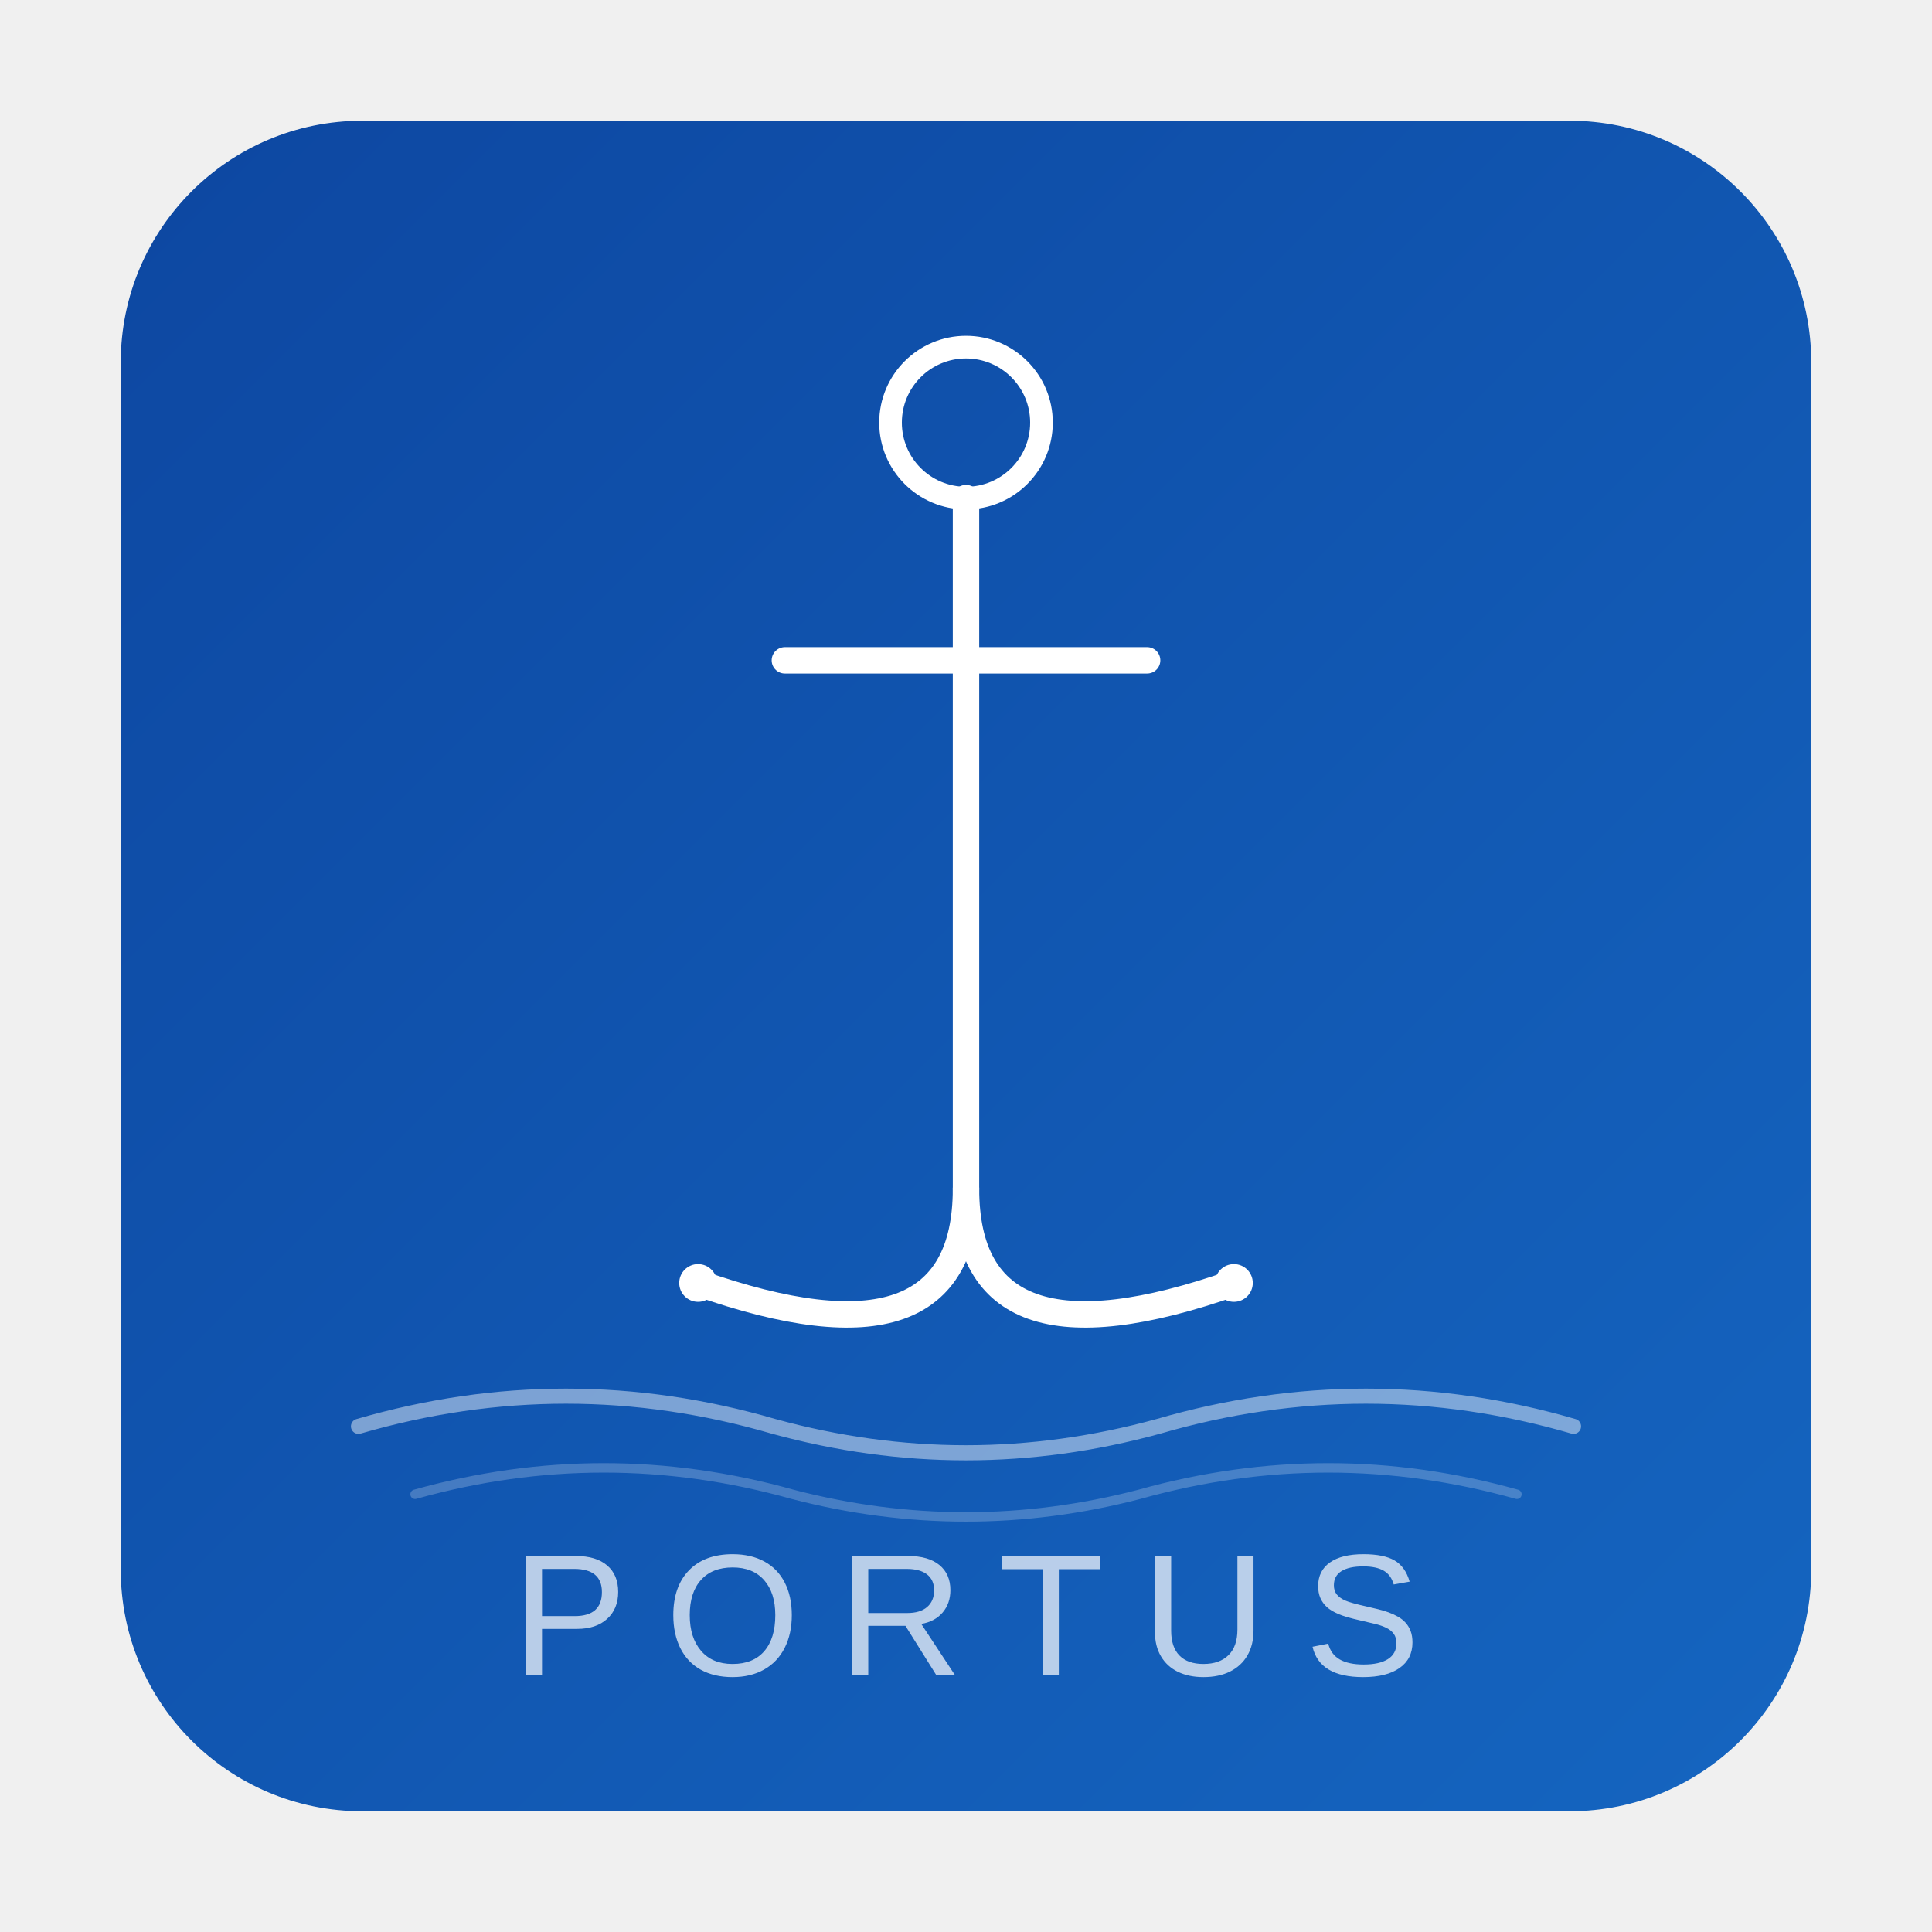
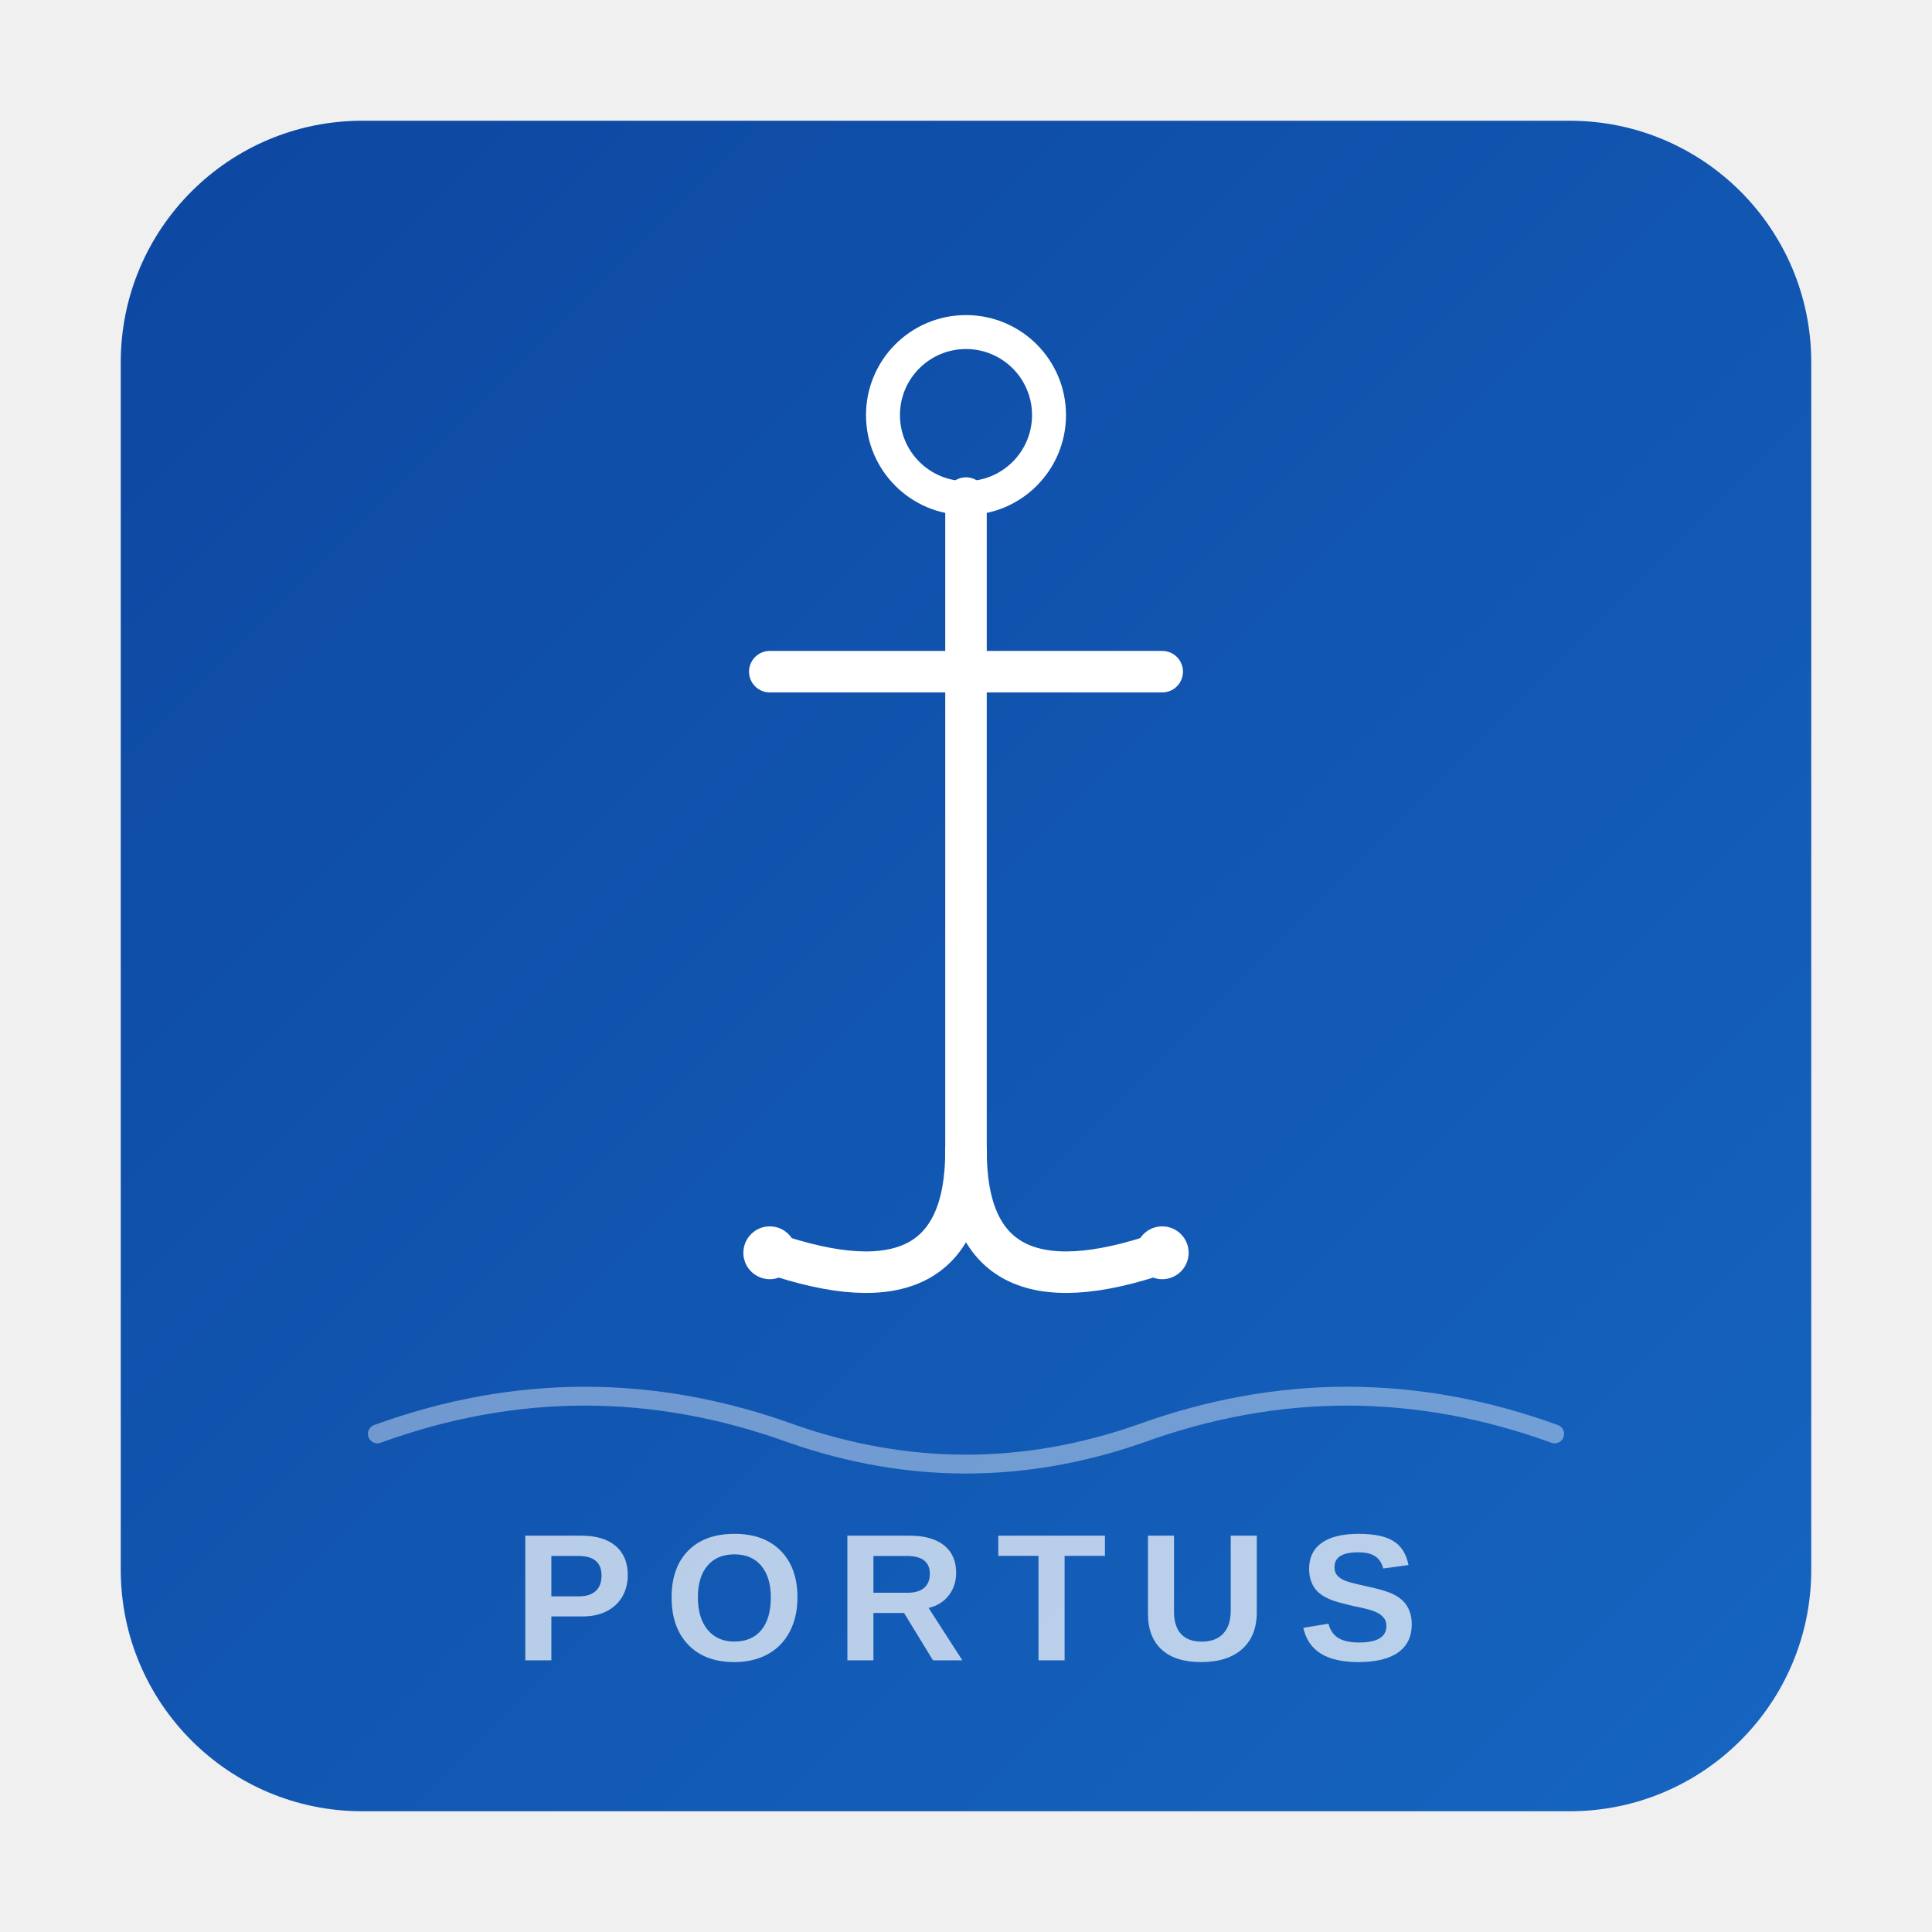
<svg xmlns="http://www.w3.org/2000/svg" viewBox="0 0 512 512">
  <defs>
    <linearGradient id="bg" x1="0%" y1="0%" x2="100%" y2="100%">
      <stop offset="0%" style="stop-color:#0D47A1" />
      <stop offset="100%" style="stop-color:#1565C0" />
    </linearGradient>
  </defs>
  <rect x="32" y="32" width="448" height="448" rx="64" fill="url(#bg)" />
-   <circle cx="256" cy="112" r="20" fill="none" stroke="#FFFFFF" stroke-width="6" />
-   <line x1="256" y1="132" x2="256" y2="315" stroke="#FFFFFF" stroke-width="7" stroke-linecap="round" />
-   <line x1="208" y1="175" x2="304" y2="175" stroke="#FFFFFF" stroke-width="7" stroke-linecap="round" />
-   <path d="M256,315 Q256,365 185,340" fill="none" stroke="#FFFFFF" stroke-width="7" stroke-linecap="round" />
-   <path d="M256,315 Q256,365 327,340" fill="none" stroke="#FFFFFF" stroke-width="7" stroke-linecap="round" />
-   <circle cx="185" cy="340" r="5" fill="#FFFFFF" />
-   <circle cx="327" cy="340" r="5" fill="#FFFFFF" />
-   <path d="M95,378 Q150,362 205,378 Q256,392 307,378 Q362,362 417,378" fill="none" stroke="#FFFFFF" stroke-width="4" stroke-linecap="round" opacity="0.45" />
-   <path d="M110,396 Q160,382 210,396 Q256,408 302,396 Q352,382 402,396" fill="none" stroke="#FFFFFF" stroke-width="2.5" stroke-linecap="round" opacity="0.22" />
-   <text x="256" y="444" text-anchor="middle" font-family="'Helvetica Neue',Arial,sans-serif" font-weight="500" font-size="46" letter-spacing="10" fill="#FFFFFF" opacity="0.7">PORTUS</text>
+   <circle cx="256" cy="110" r="22" fill="none" stroke="#FFFFFF" stroke-width="9" />
+   <line x1="256" y1="132" x2="256" y2="305" stroke="#FFFFFF" stroke-width="11" stroke-linecap="round" />
+   <line x1="204" y1="178" x2="308" y2="178" stroke="#FFFFFF" stroke-width="11" stroke-linecap="round" />
+   <path d="M256,305 Q256,350 204,332" fill="none" stroke="#FFFFFF" stroke-width="11" stroke-linecap="round" />
+   <path d="M256,305 Q256,350 308,332" fill="none" stroke="#FFFFFF" stroke-width="11" stroke-linecap="round" />
+   <circle cx="204" cy="332" r="7" fill="#FFFFFF" />
+   <circle cx="308" cy="332" r="7" fill="#FFFFFF" />
+   <path d="M100,380 Q155,360 210,380 Q256,396 302,380 Q357,360 412,380" fill="none" stroke="#FFFFFF" stroke-width="5" stroke-linecap="round" opacity="0.4" />
+   <text x="256" y="440" text-anchor="middle" font-family="'Helvetica Neue',Arial,sans-serif" font-weight="600" font-size="48" letter-spacing="8" fill="#FFFFFF" opacity="0.7">PORTUS</text>
</svg>
